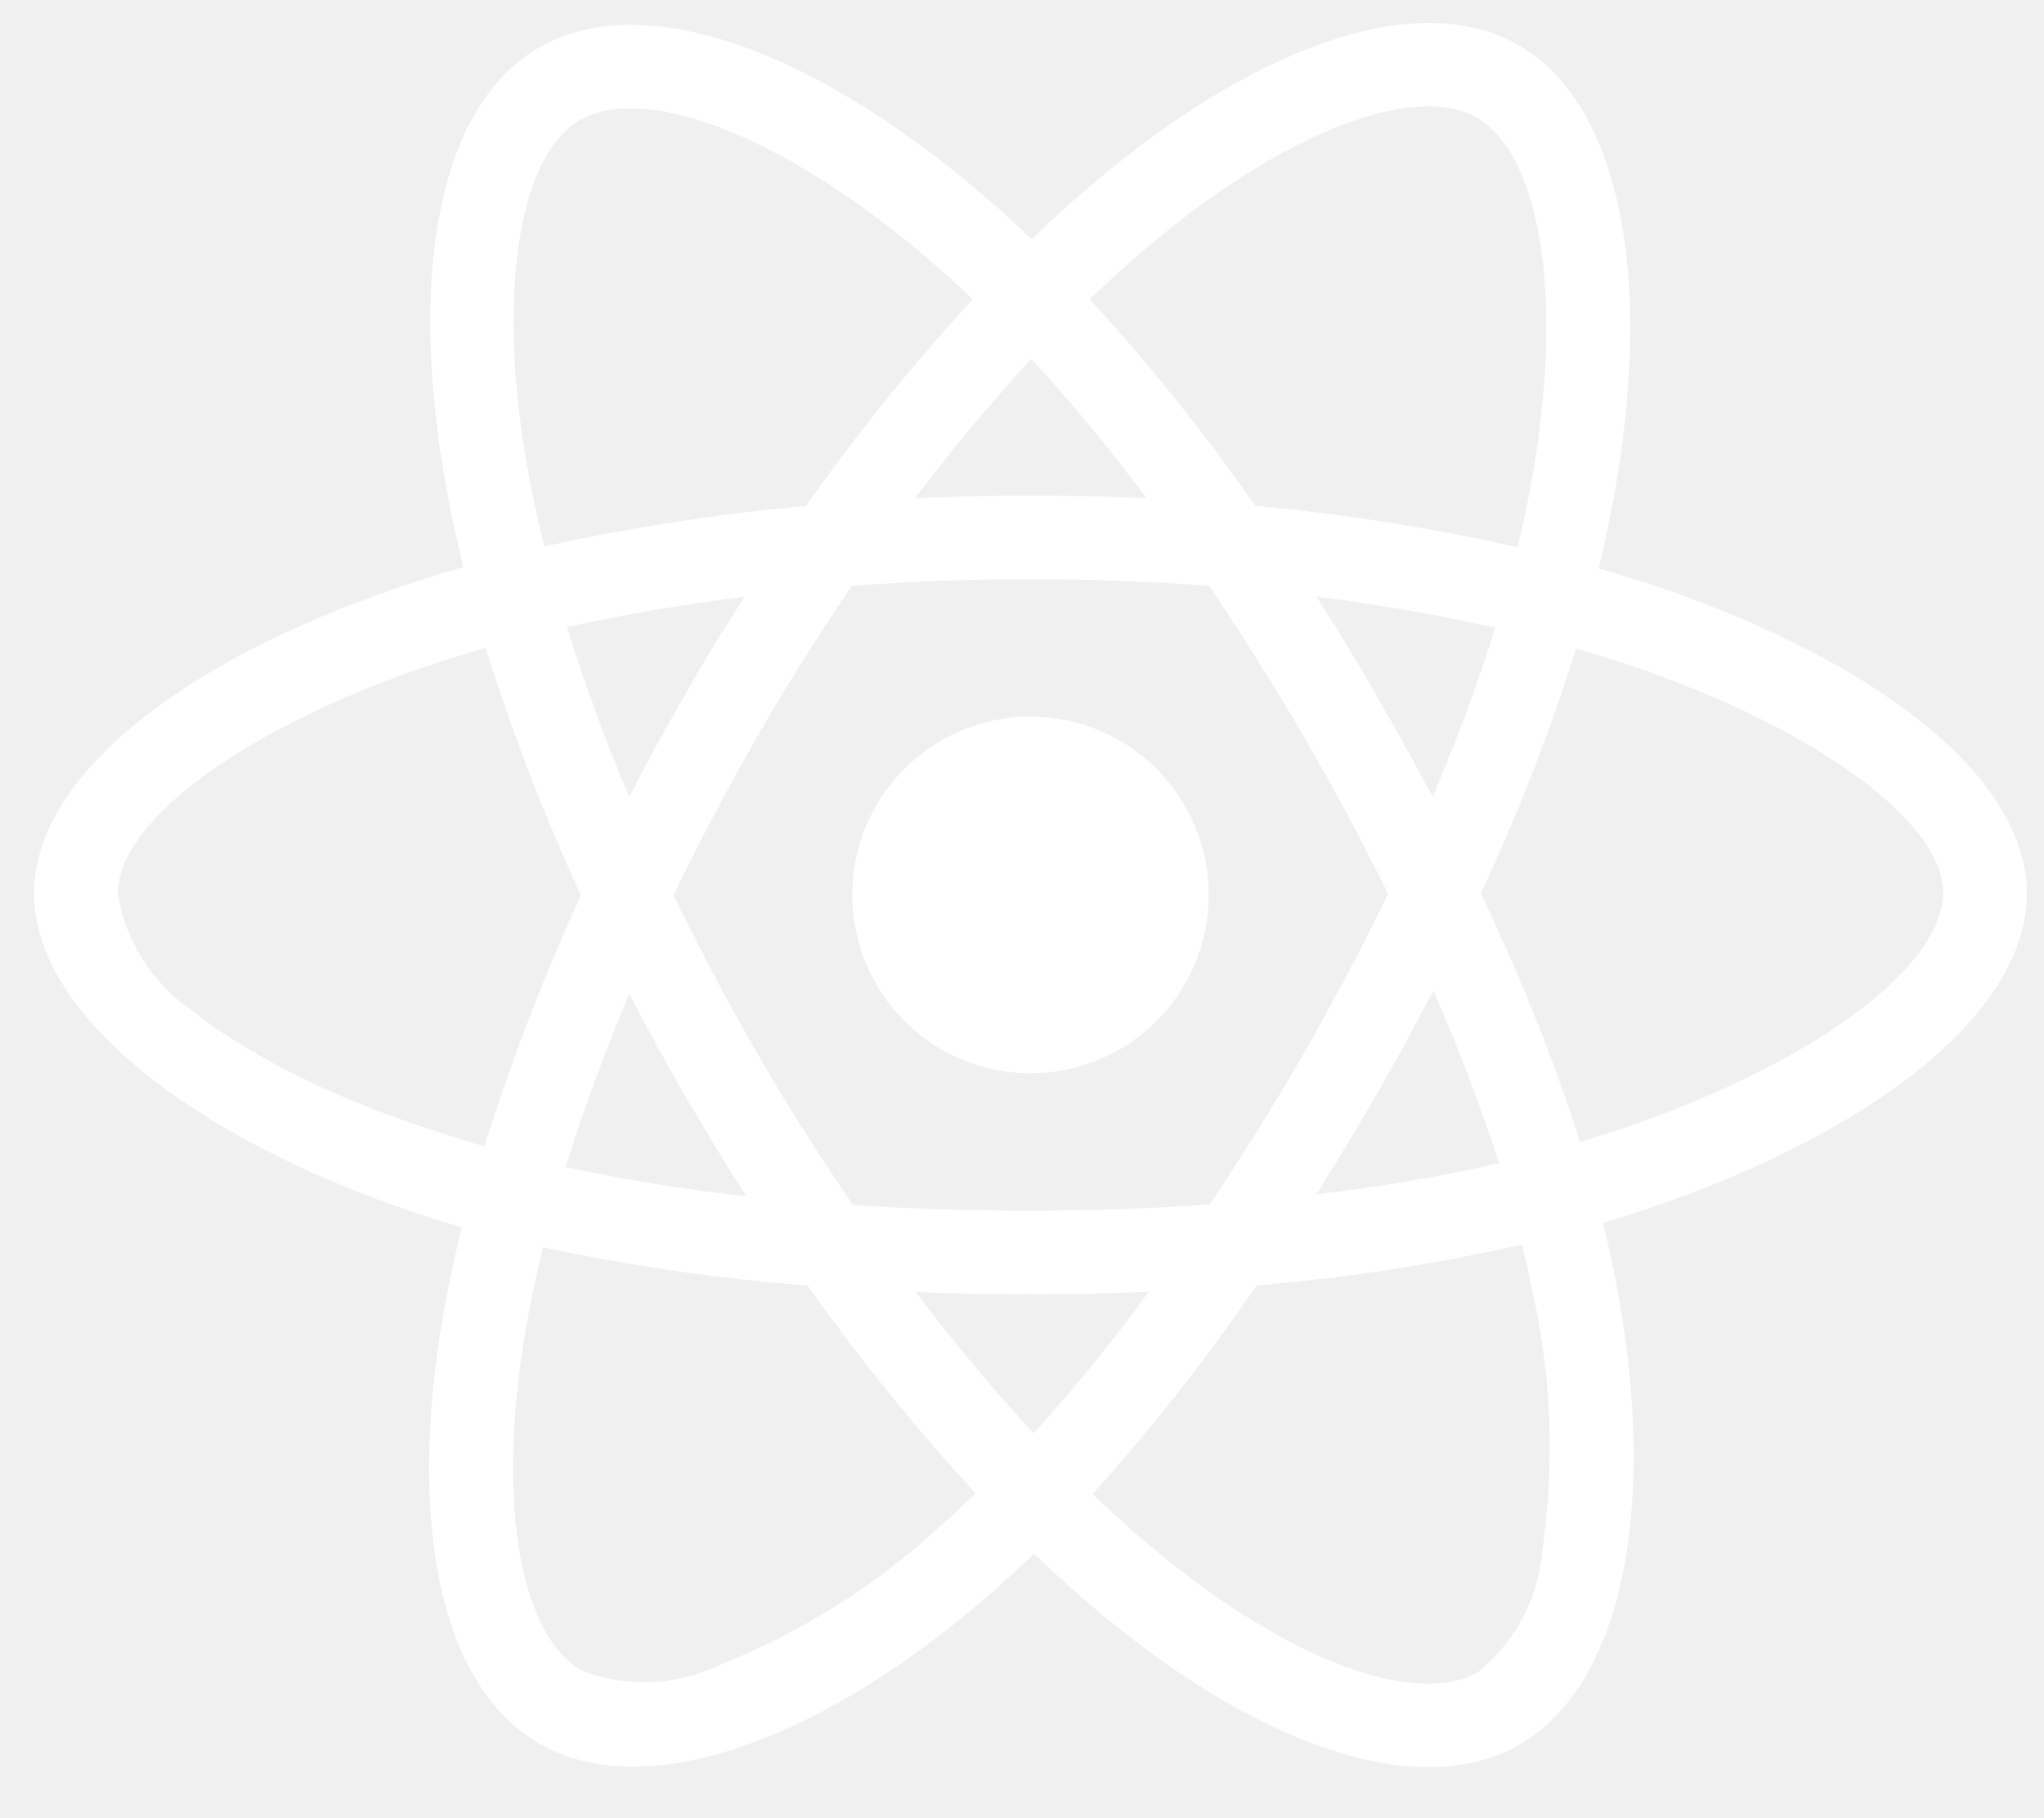
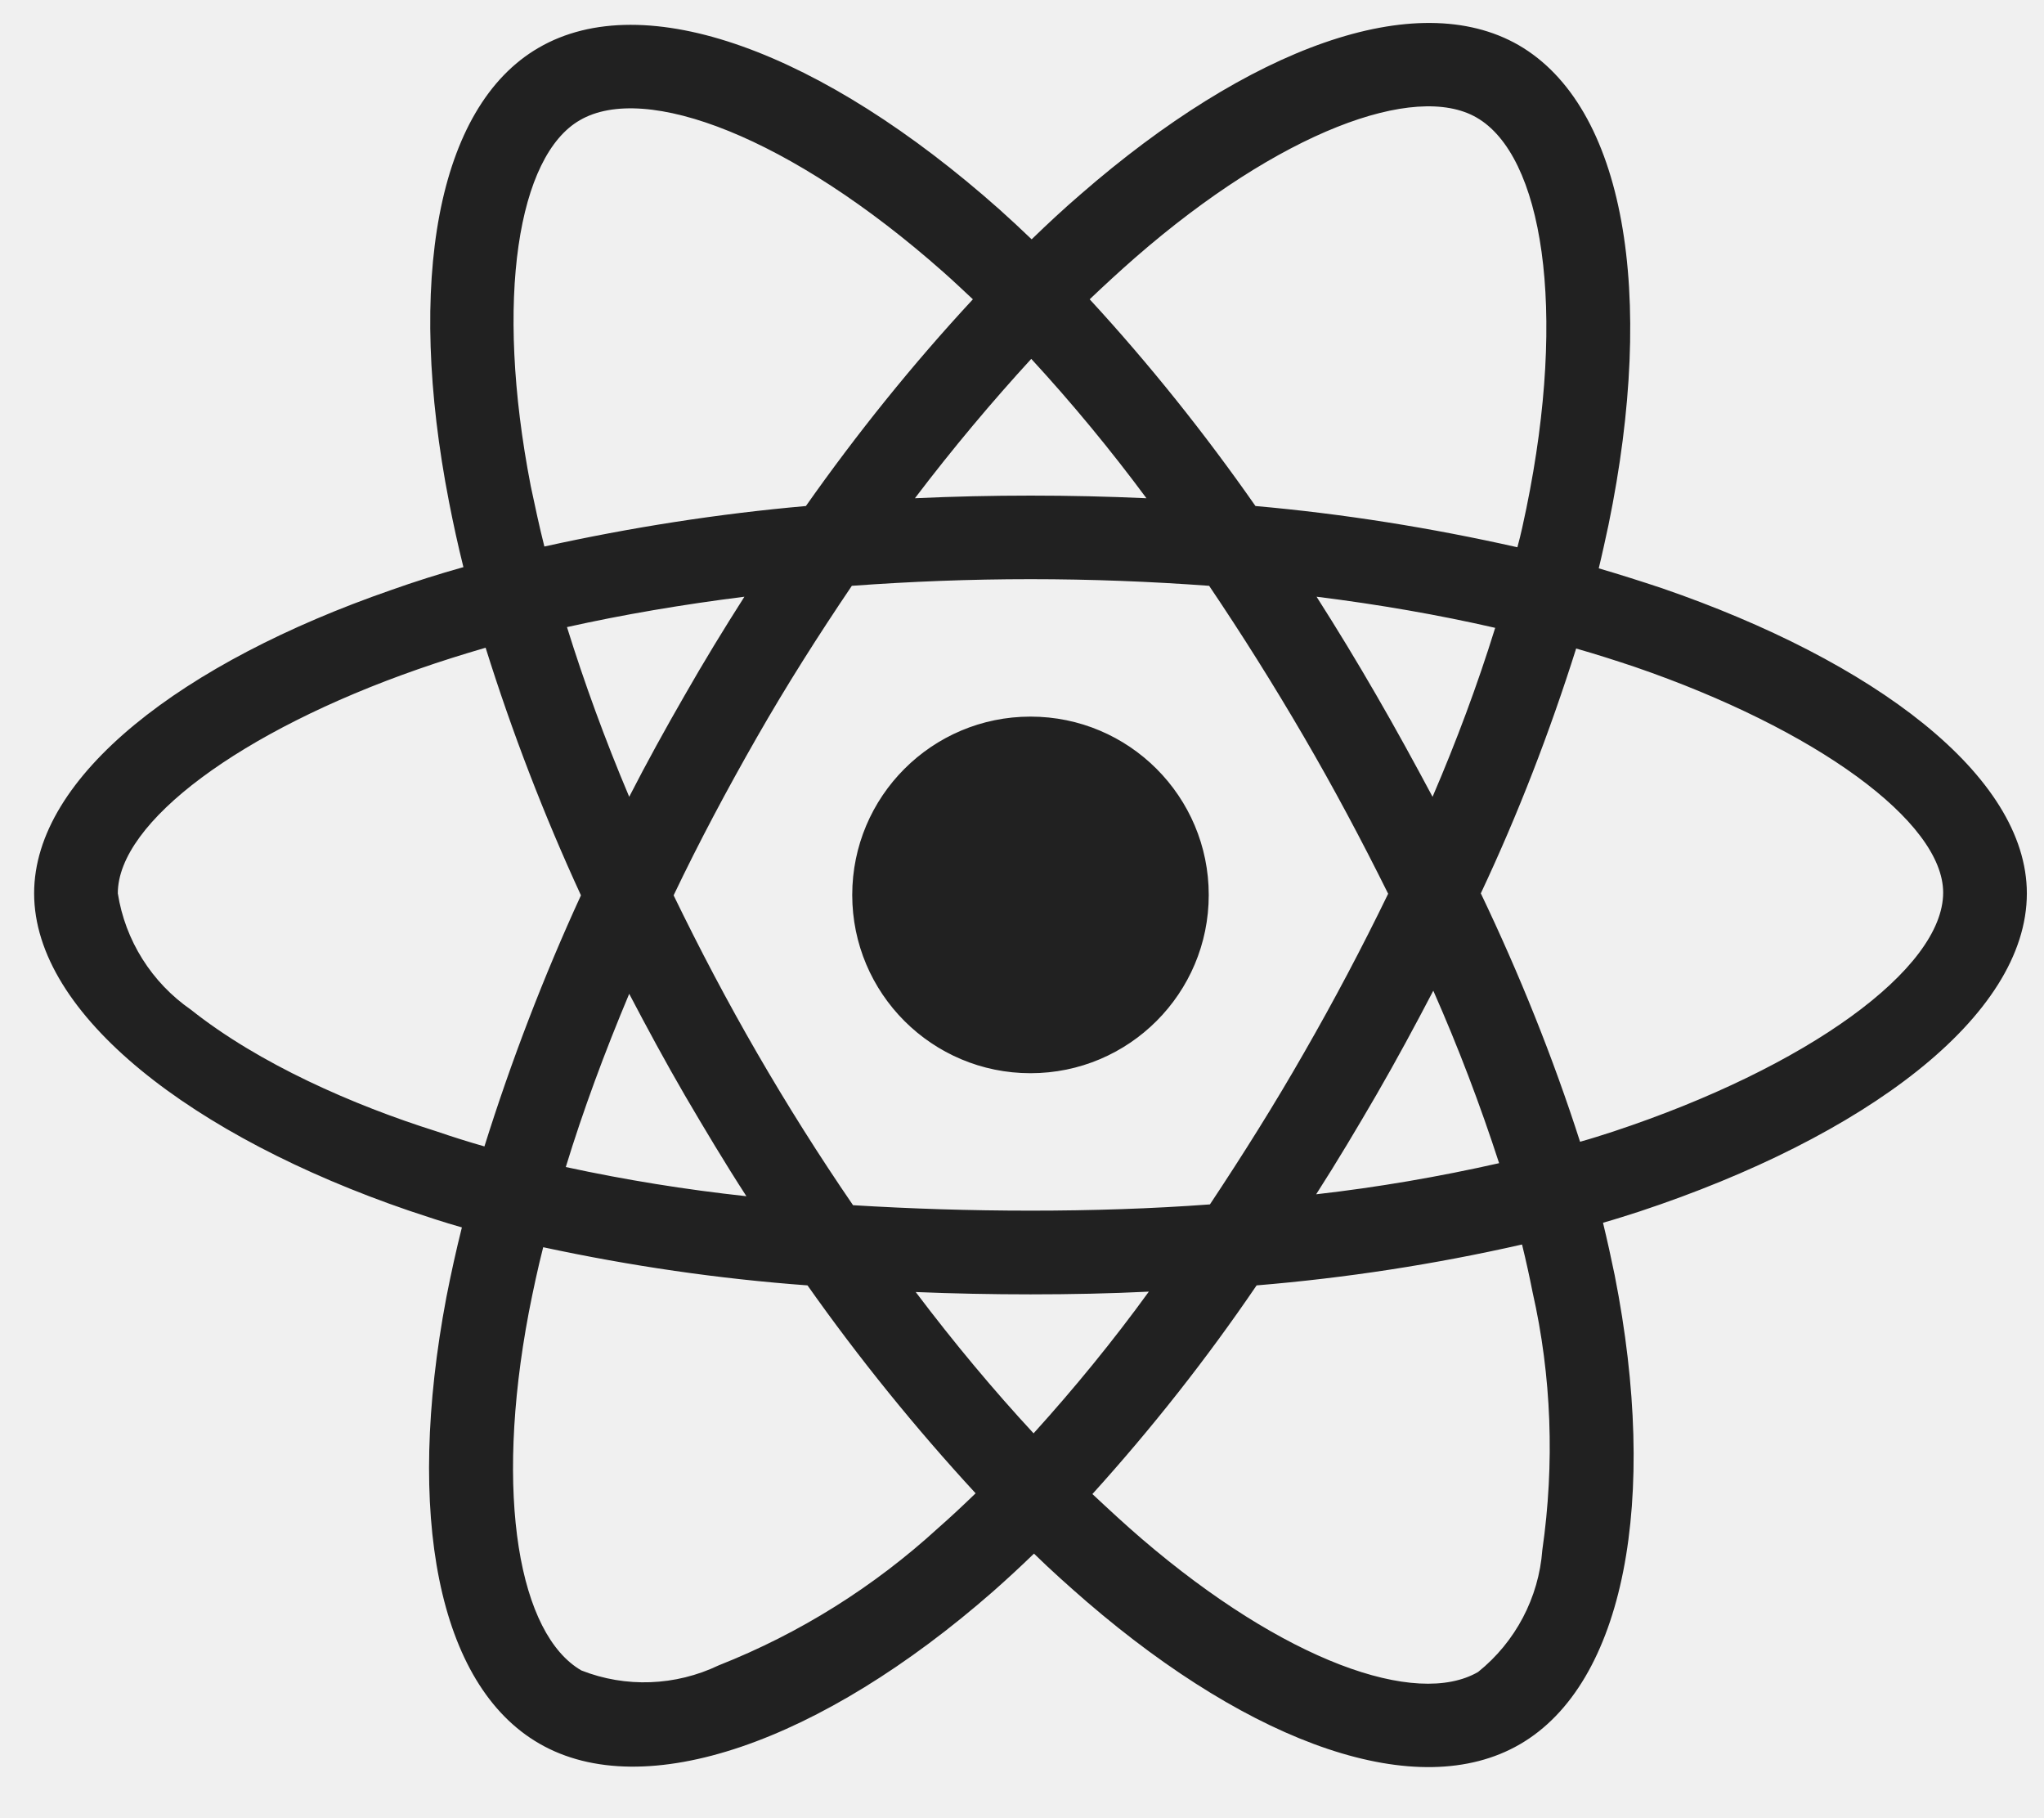
<svg xmlns="http://www.w3.org/2000/svg" width="36" height="32" viewBox="0 0 36 32" fill="none">
-   <path d="M29.268 10.356C28.898 10.233 28.528 10.116 28.158 10.007C28.22 9.753 28.274 9.499 28.329 9.246C29.172 5.16 28.617 1.877 26.746 0.794C24.943 -0.241 22.002 0.835 19.027 3.426C18.732 3.68 18.445 3.947 18.17 4.214C17.985 4.036 17.793 3.858 17.601 3.686C14.482 0.917 11.357 -0.248 9.485 0.842C7.689 1.884 7.155 4.975 7.909 8.841C7.984 9.225 8.066 9.602 8.162 9.986C7.723 10.109 7.292 10.246 6.887 10.39C3.227 11.659 0.601 13.66 0.601 15.73C0.601 17.869 3.398 20.015 7.203 21.317C7.511 21.42 7.819 21.523 8.135 21.612C8.032 22.023 7.943 22.427 7.861 22.846C7.141 26.65 7.703 29.666 9.499 30.701C11.35 31.771 14.462 30.674 17.492 28.021C17.732 27.809 17.971 27.589 18.211 27.356C18.513 27.651 18.828 27.932 19.144 28.206C22.078 30.729 24.977 31.75 26.766 30.715C28.617 29.646 29.22 26.403 28.439 22.455C28.377 22.153 28.309 21.845 28.233 21.53C28.453 21.468 28.665 21.399 28.878 21.331C32.833 20.021 35.698 17.903 35.698 15.73C35.698 13.653 32.997 11.638 29.268 10.356ZM19.994 4.536C22.544 2.315 24.922 1.445 26.005 2.069C27.164 2.734 27.609 5.421 26.883 8.951C26.835 9.184 26.787 9.41 26.725 9.636C25.203 9.294 23.661 9.047 22.112 8.91C21.221 7.635 20.247 6.415 19.192 5.27C19.459 5.016 19.72 4.776 19.994 4.536ZM12.063 19.288C12.412 19.884 12.769 20.481 13.146 21.063C12.076 20.947 11.014 20.776 9.965 20.549C10.267 19.562 10.644 18.541 11.082 17.499C11.398 18.102 11.72 18.698 12.063 19.288ZM9.986 11.042C10.973 10.822 12.021 10.644 13.111 10.507C12.748 11.076 12.392 11.659 12.056 12.248C11.72 12.831 11.391 13.427 11.082 14.03C10.65 13.009 10.287 12.008 9.986 11.042ZM11.864 15.765C12.316 14.819 12.81 13.893 13.331 12.982C13.852 12.07 14.414 11.186 15.003 10.315C16.032 10.24 17.08 10.198 18.15 10.198C19.219 10.198 20.275 10.24 21.296 10.315C21.879 11.179 22.434 12.063 22.962 12.968C23.49 13.873 23.983 14.798 24.449 15.737C23.99 16.683 23.497 17.616 22.969 18.534C22.448 19.446 21.892 20.33 21.31 21.207C20.288 21.283 19.226 21.317 18.15 21.317C17.073 21.317 16.032 21.283 15.024 21.221C14.428 20.351 13.865 19.459 13.338 18.548C12.81 17.636 12.323 16.711 11.864 15.765ZM24.244 19.274C24.593 18.671 24.922 18.061 25.244 17.444C25.683 18.438 26.067 19.446 26.403 20.481C25.34 20.721 24.264 20.906 23.181 21.029C23.551 20.453 23.901 19.864 24.244 19.274ZM25.231 14.03C24.909 13.427 24.579 12.824 24.237 12.234C23.901 11.652 23.551 11.076 23.188 10.507C24.292 10.644 25.347 10.829 26.334 11.055C26.019 12.07 25.649 13.057 25.231 14.03ZM18.163 6.319C18.883 7.1 19.562 7.923 20.192 8.773C18.835 8.711 17.471 8.711 16.114 8.773C16.786 7.888 17.478 7.066 18.163 6.319ZM10.212 2.117C11.363 1.445 13.92 2.405 16.614 4.79C16.786 4.941 16.957 5.105 17.135 5.27C16.073 6.415 15.092 7.635 14.194 8.91C12.645 9.047 11.11 9.287 9.588 9.623C9.499 9.273 9.424 8.917 9.348 8.56C8.704 5.242 9.129 2.74 10.212 2.117ZM8.532 20.186C8.244 20.104 7.963 20.015 7.682 19.919C6.222 19.459 4.563 18.733 3.364 17.78C2.671 17.3 2.205 16.56 2.075 15.73C2.075 14.476 4.241 12.872 7.367 11.782C7.758 11.645 8.155 11.521 8.553 11.405C9.019 12.893 9.581 14.352 10.232 15.765C9.574 17.197 9.005 18.678 8.532 20.186ZM16.525 26.904C15.394 27.939 14.085 28.761 12.659 29.323C11.898 29.687 11.021 29.721 10.239 29.413C9.149 28.782 8.697 26.362 9.314 23.106C9.389 22.722 9.471 22.338 9.567 21.961C11.103 22.291 12.652 22.517 14.222 22.633C15.127 23.915 16.121 25.142 17.183 26.294C16.964 26.506 16.744 26.712 16.525 26.904ZM18.204 25.238C17.505 24.484 16.806 23.648 16.128 22.75C16.786 22.777 17.464 22.791 18.15 22.791C18.856 22.791 19.548 22.777 20.234 22.743C19.603 23.613 18.924 24.443 18.204 25.238ZM27.164 27.294C27.102 28.131 26.691 28.912 26.033 29.44C24.943 30.071 22.619 29.248 20.11 27.096C19.822 26.849 19.534 26.582 19.24 26.307C20.288 25.149 21.255 23.922 22.132 22.633C23.702 22.503 25.265 22.263 26.807 21.913C26.876 22.195 26.938 22.476 26.992 22.75C27.328 24.23 27.383 25.773 27.164 27.294ZM28.411 19.925C28.22 19.987 28.027 20.049 27.829 20.104C27.349 18.609 26.759 17.149 26.081 15.73C26.739 14.332 27.294 12.893 27.76 11.419C28.117 11.521 28.459 11.631 28.788 11.741C31.983 12.838 34.224 14.469 34.224 15.717C34.224 17.06 31.832 18.794 28.411 19.925ZM18.15 18.897C19.884 18.897 21.289 17.492 21.289 15.758C21.289 14.024 19.884 12.618 18.15 12.618C16.415 12.618 15.01 14.024 15.01 15.758C15.01 17.492 16.415 18.897 18.15 18.897Z" fill="white" />
+   <path d="M29.268 10.356C28.898 10.233 28.528 10.116 28.158 10.007C28.22 9.753 28.274 9.499 28.329 9.246C29.172 5.16 28.617 1.877 26.746 0.794C24.943 -0.241 22.002 0.835 19.027 3.426C18.732 3.68 18.445 3.947 18.17 4.214C17.985 4.036 17.793 3.858 17.601 3.686C14.482 0.917 11.357 -0.248 9.485 0.842C7.689 1.884 7.155 4.975 7.909 8.841C7.984 9.225 8.066 9.602 8.162 9.986C7.723 10.109 7.292 10.246 6.887 10.39C3.227 11.659 0.601 13.66 0.601 15.73C0.601 17.869 3.398 20.015 7.203 21.317C7.511 21.42 7.819 21.523 8.135 21.612C8.032 22.023 7.943 22.427 7.861 22.846C7.141 26.65 7.703 29.666 9.499 30.701C11.35 31.771 14.462 30.674 17.492 28.021C17.732 27.809 17.971 27.589 18.211 27.356C18.513 27.651 18.828 27.932 19.144 28.206C22.078 30.729 24.977 31.75 26.766 30.715C28.617 29.646 29.22 26.403 28.439 22.455C28.377 22.153 28.309 21.845 28.233 21.53C28.453 21.468 28.665 21.399 28.878 21.331C32.833 20.021 35.698 17.903 35.698 15.73C35.698 13.653 32.997 11.638 29.268 10.356ZM19.994 4.536C22.544 2.315 24.922 1.445 26.005 2.069C27.164 2.734 27.609 5.421 26.883 8.951C26.835 9.184 26.787 9.41 26.725 9.636C25.203 9.294 23.661 9.047 22.112 8.91C21.221 7.635 20.247 6.415 19.192 5.27C19.459 5.016 19.72 4.776 19.994 4.536ZM12.063 19.288C12.412 19.884 12.769 20.481 13.146 21.063C12.076 20.947 11.014 20.776 9.965 20.549C10.267 19.562 10.644 18.541 11.082 17.499C11.398 18.102 11.72 18.698 12.063 19.288ZM9.986 11.042C10.973 10.822 12.021 10.644 13.111 10.507C12.748 11.076 12.392 11.659 12.056 12.248C11.72 12.831 11.391 13.427 11.082 14.03C10.65 13.009 10.287 12.008 9.986 11.042ZM11.864 15.765C12.316 14.819 12.81 13.893 13.331 12.982C13.852 12.07 14.414 11.186 15.003 10.315C16.032 10.24 17.08 10.198 18.15 10.198C19.219 10.198 20.275 10.24 21.296 10.315C21.879 11.179 22.434 12.063 22.962 12.968C23.49 13.873 23.983 14.798 24.449 15.737C23.99 16.683 23.497 17.616 22.969 18.534C22.448 19.446 21.892 20.33 21.31 21.207C20.288 21.283 19.226 21.317 18.15 21.317C17.073 21.317 16.032 21.283 15.024 21.221C14.428 20.351 13.865 19.459 13.338 18.548C12.81 17.636 12.323 16.711 11.864 15.765ZM24.244 19.274C24.593 18.671 24.922 18.061 25.244 17.444C25.683 18.438 26.067 19.446 26.403 20.481C25.34 20.721 24.264 20.906 23.181 21.029C23.551 20.453 23.901 19.864 24.244 19.274ZM25.231 14.03C24.909 13.427 24.579 12.824 24.237 12.234C23.901 11.652 23.551 11.076 23.188 10.507C24.292 10.644 25.347 10.829 26.334 11.055C26.019 12.07 25.649 13.057 25.231 14.03ZM18.163 6.319C18.883 7.1 19.562 7.923 20.192 8.773C18.835 8.711 17.471 8.711 16.114 8.773C16.786 7.888 17.478 7.066 18.163 6.319ZM10.212 2.117C11.363 1.445 13.92 2.405 16.614 4.79C16.786 4.941 16.957 5.105 17.135 5.27C16.073 6.415 15.092 7.635 14.194 8.91C12.645 9.047 11.11 9.287 9.588 9.623C9.499 9.273 9.424 8.917 9.348 8.56C8.704 5.242 9.129 2.74 10.212 2.117ZM8.532 20.186C8.244 20.104 7.963 20.015 7.682 19.919C6.222 19.459 4.563 18.733 3.364 17.78C2.671 17.3 2.205 16.56 2.075 15.73C2.075 14.476 4.241 12.872 7.367 11.782C7.758 11.645 8.155 11.521 8.553 11.405C9.019 12.893 9.581 14.352 10.232 15.765C9.574 17.197 9.005 18.678 8.532 20.186ZM16.525 26.904C15.394 27.939 14.085 28.761 12.659 29.323C11.898 29.687 11.021 29.721 10.239 29.413C9.149 28.782 8.697 26.362 9.314 23.106C9.389 22.722 9.471 22.338 9.567 21.961C11.103 22.291 12.652 22.517 14.222 22.633C15.127 23.915 16.121 25.142 17.183 26.294C16.964 26.506 16.744 26.712 16.525 26.904ZM18.204 25.238C17.505 24.484 16.806 23.648 16.128 22.75C16.786 22.777 17.464 22.791 18.15 22.791C18.856 22.791 19.548 22.777 20.234 22.743C19.603 23.613 18.924 24.443 18.204 25.238ZM27.164 27.294C27.102 28.131 26.691 28.912 26.033 29.44C24.943 30.071 22.619 29.248 20.11 27.096C19.822 26.849 19.534 26.582 19.24 26.307C20.288 25.149 21.255 23.922 22.132 22.633C23.702 22.503 25.265 22.263 26.807 21.913C26.876 22.195 26.938 22.476 26.992 22.75C27.328 24.23 27.383 25.773 27.164 27.294ZM28.411 19.925C28.22 19.987 28.027 20.049 27.829 20.104C27.349 18.609 26.759 17.149 26.081 15.73C26.739 14.332 27.294 12.893 27.76 11.419C28.117 11.521 28.459 11.631 28.788 11.741C31.983 12.838 34.224 14.469 34.224 15.717C34.224 17.06 31.832 18.794 28.411 19.925ZM18.15 18.897C19.884 18.897 21.289 17.492 21.289 15.758C21.289 14.024 19.884 12.618 18.15 12.618C16.415 12.618 15.01 14.024 15.01 15.758C15.01 17.492 16.415 18.897 18.15 18.897Z" fill="#212121" />
</svg>
